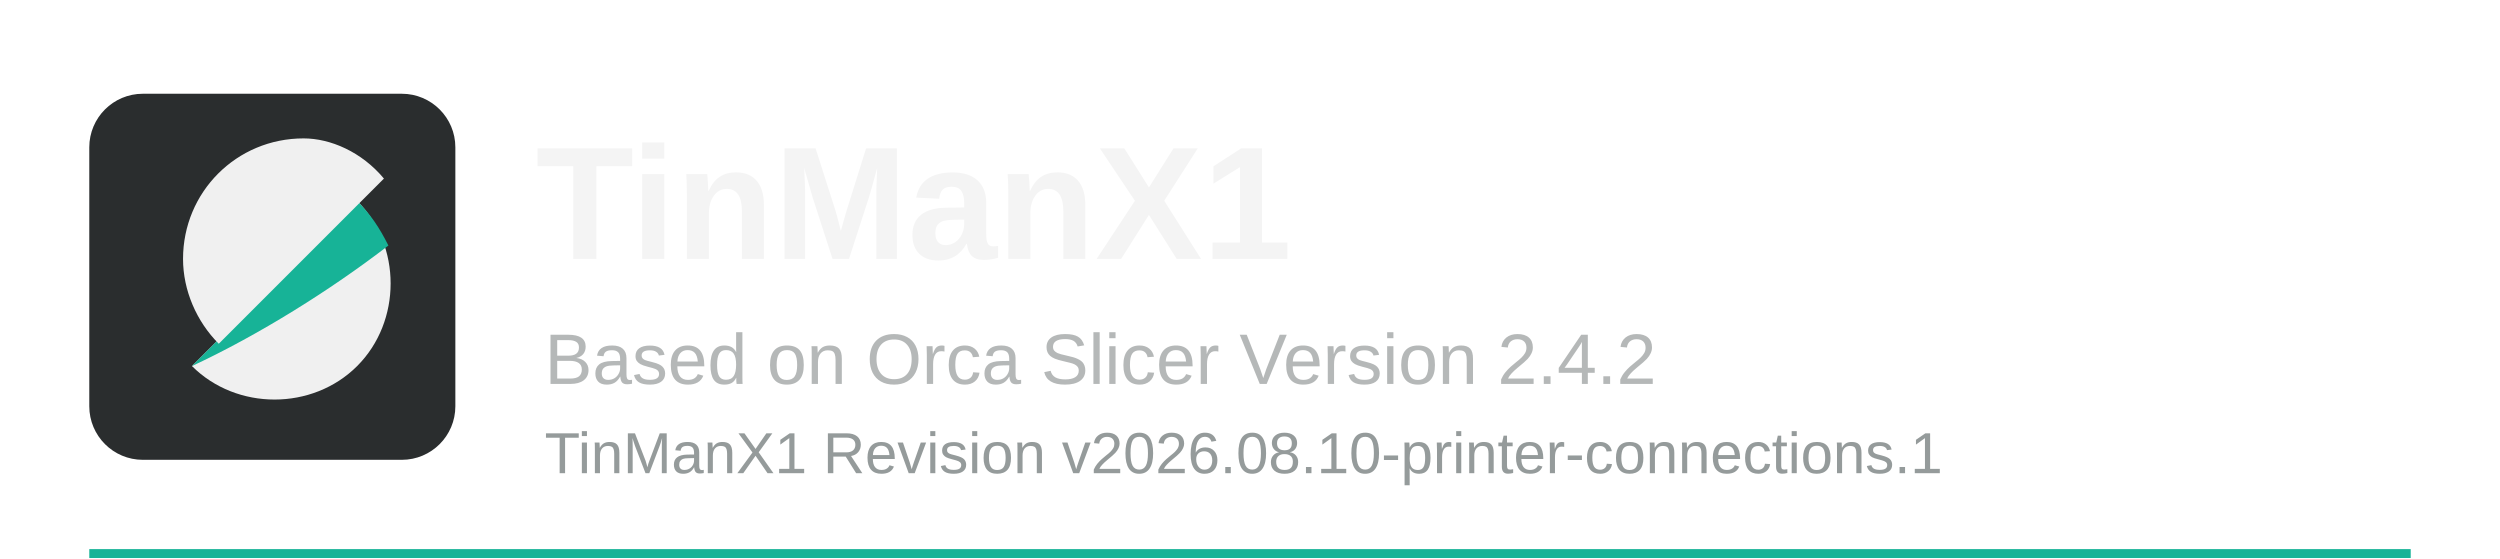
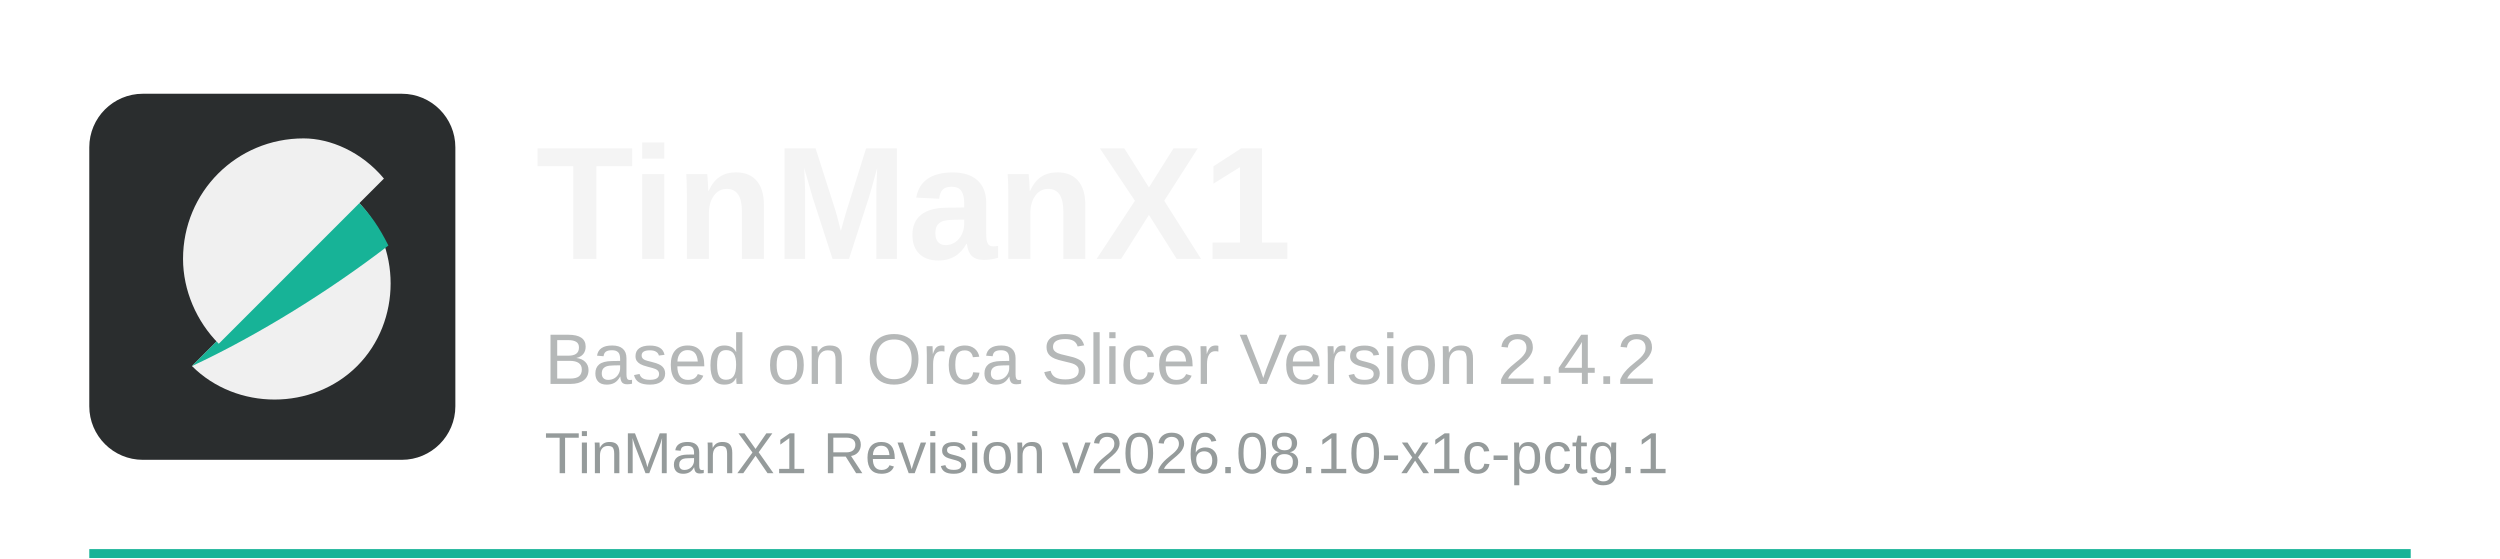
<svg xmlns="http://www.w3.org/2000/svg" width="560" height="125" viewBox="0 0 560 125">
  <rect x="20" y="123" width="520" height="2" fill="#17b397" />
  <rect x="20" y="21" width="82" height="82" rx="12" fill="#2a2d2e" />
  <path d="M43 82c10 10 27 10 37 0s10-27 0-37L43 82z" fill="#f0f0f0" />
  <path d="M80 45L43 82c15-7 31-17 44-27-2-4-4-7-7-10z" fill="#17b397" />
  <path d="M68 31c-15 0-27 12-27 27 0 7 3 14 8 19l37-37c-5-6-12-9-18-9z" fill="#f0f0f0" />
  <text x="120" y="58" font-family="Arial, Helvetica, sans-serif" font-size="36" font-weight="700" fill="#f4f4f4">TinManX1</text>
  <text x="122" y="86" font-family="Arial, Helvetica, sans-serif" font-size="16" fill="#b5b8b8">Based on Orca Slicer Version 2.4.2</text>
-   <text x="122" y="106" font-family="Arial, Helvetica, sans-serif" font-size="13" fill="#959b9b">TinManX1 Revision v2026.08.10-printer-connections.1</text>
+   <text x="122" y="106" font-family="Arial, Helvetica, sans-serif" font-size="13" fill="#959b9b">TinManX1 Revision v2026.08.10-x1c-pctg.1</text>
</svg>
